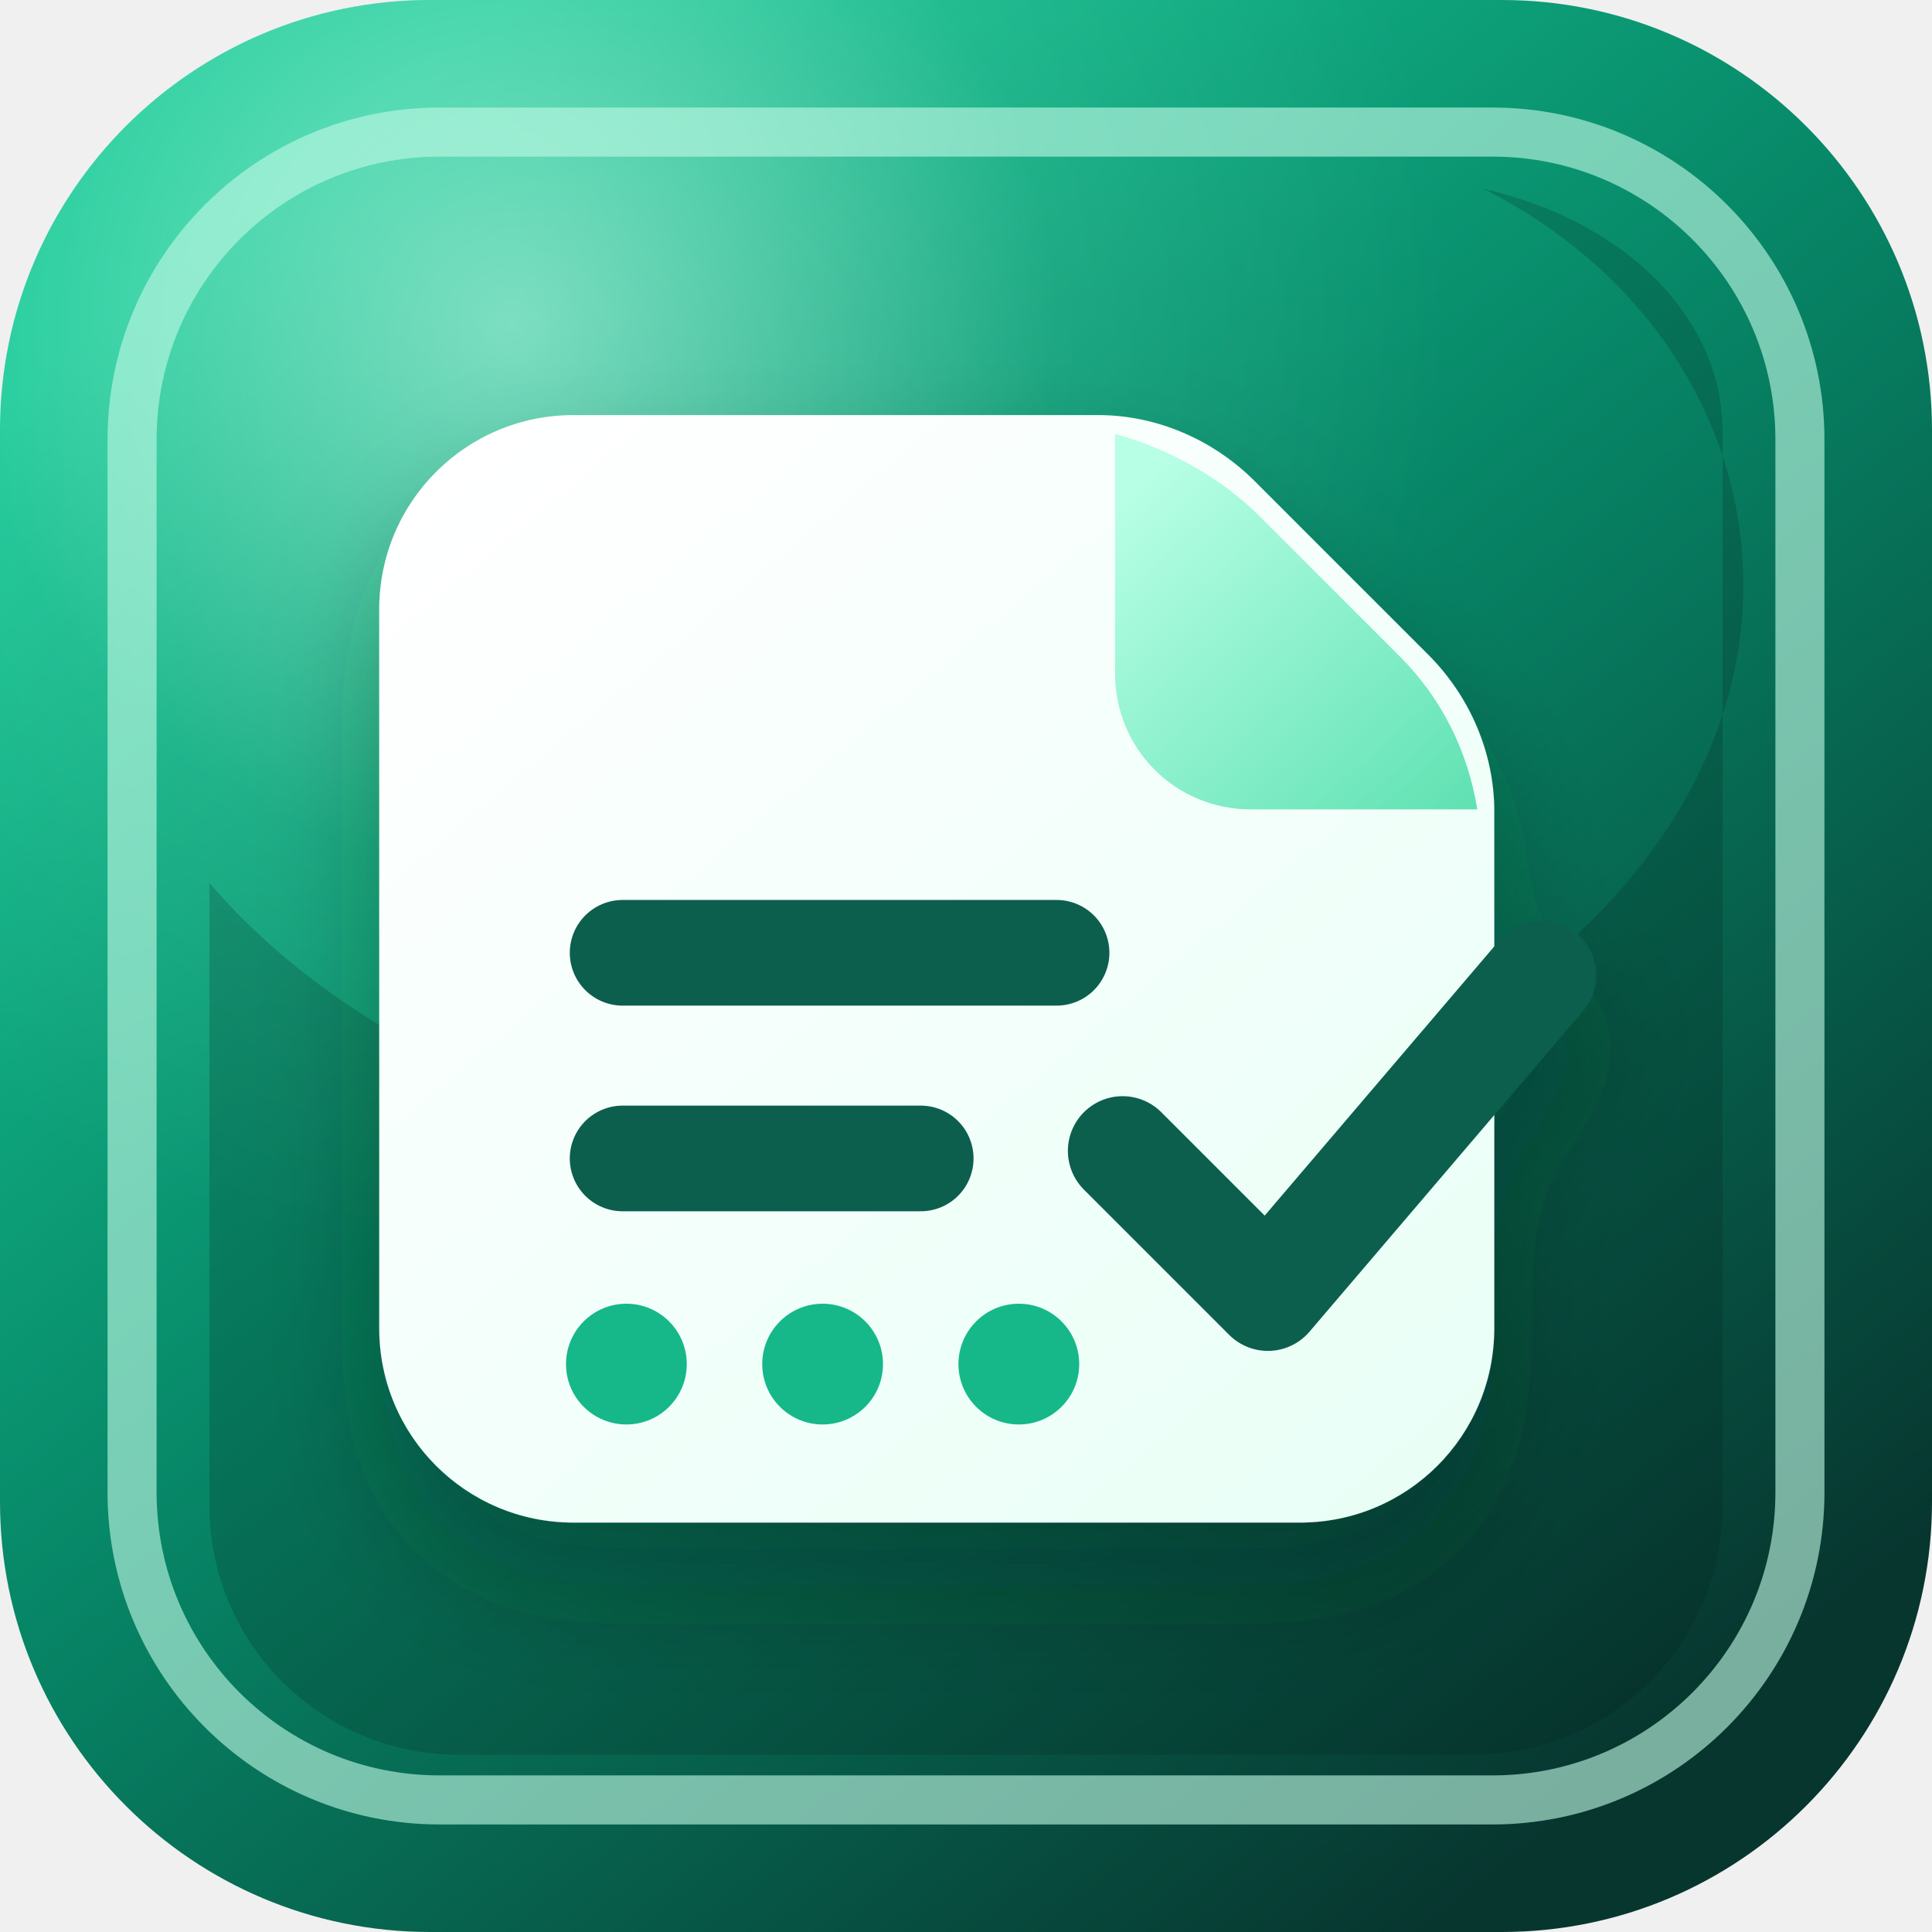
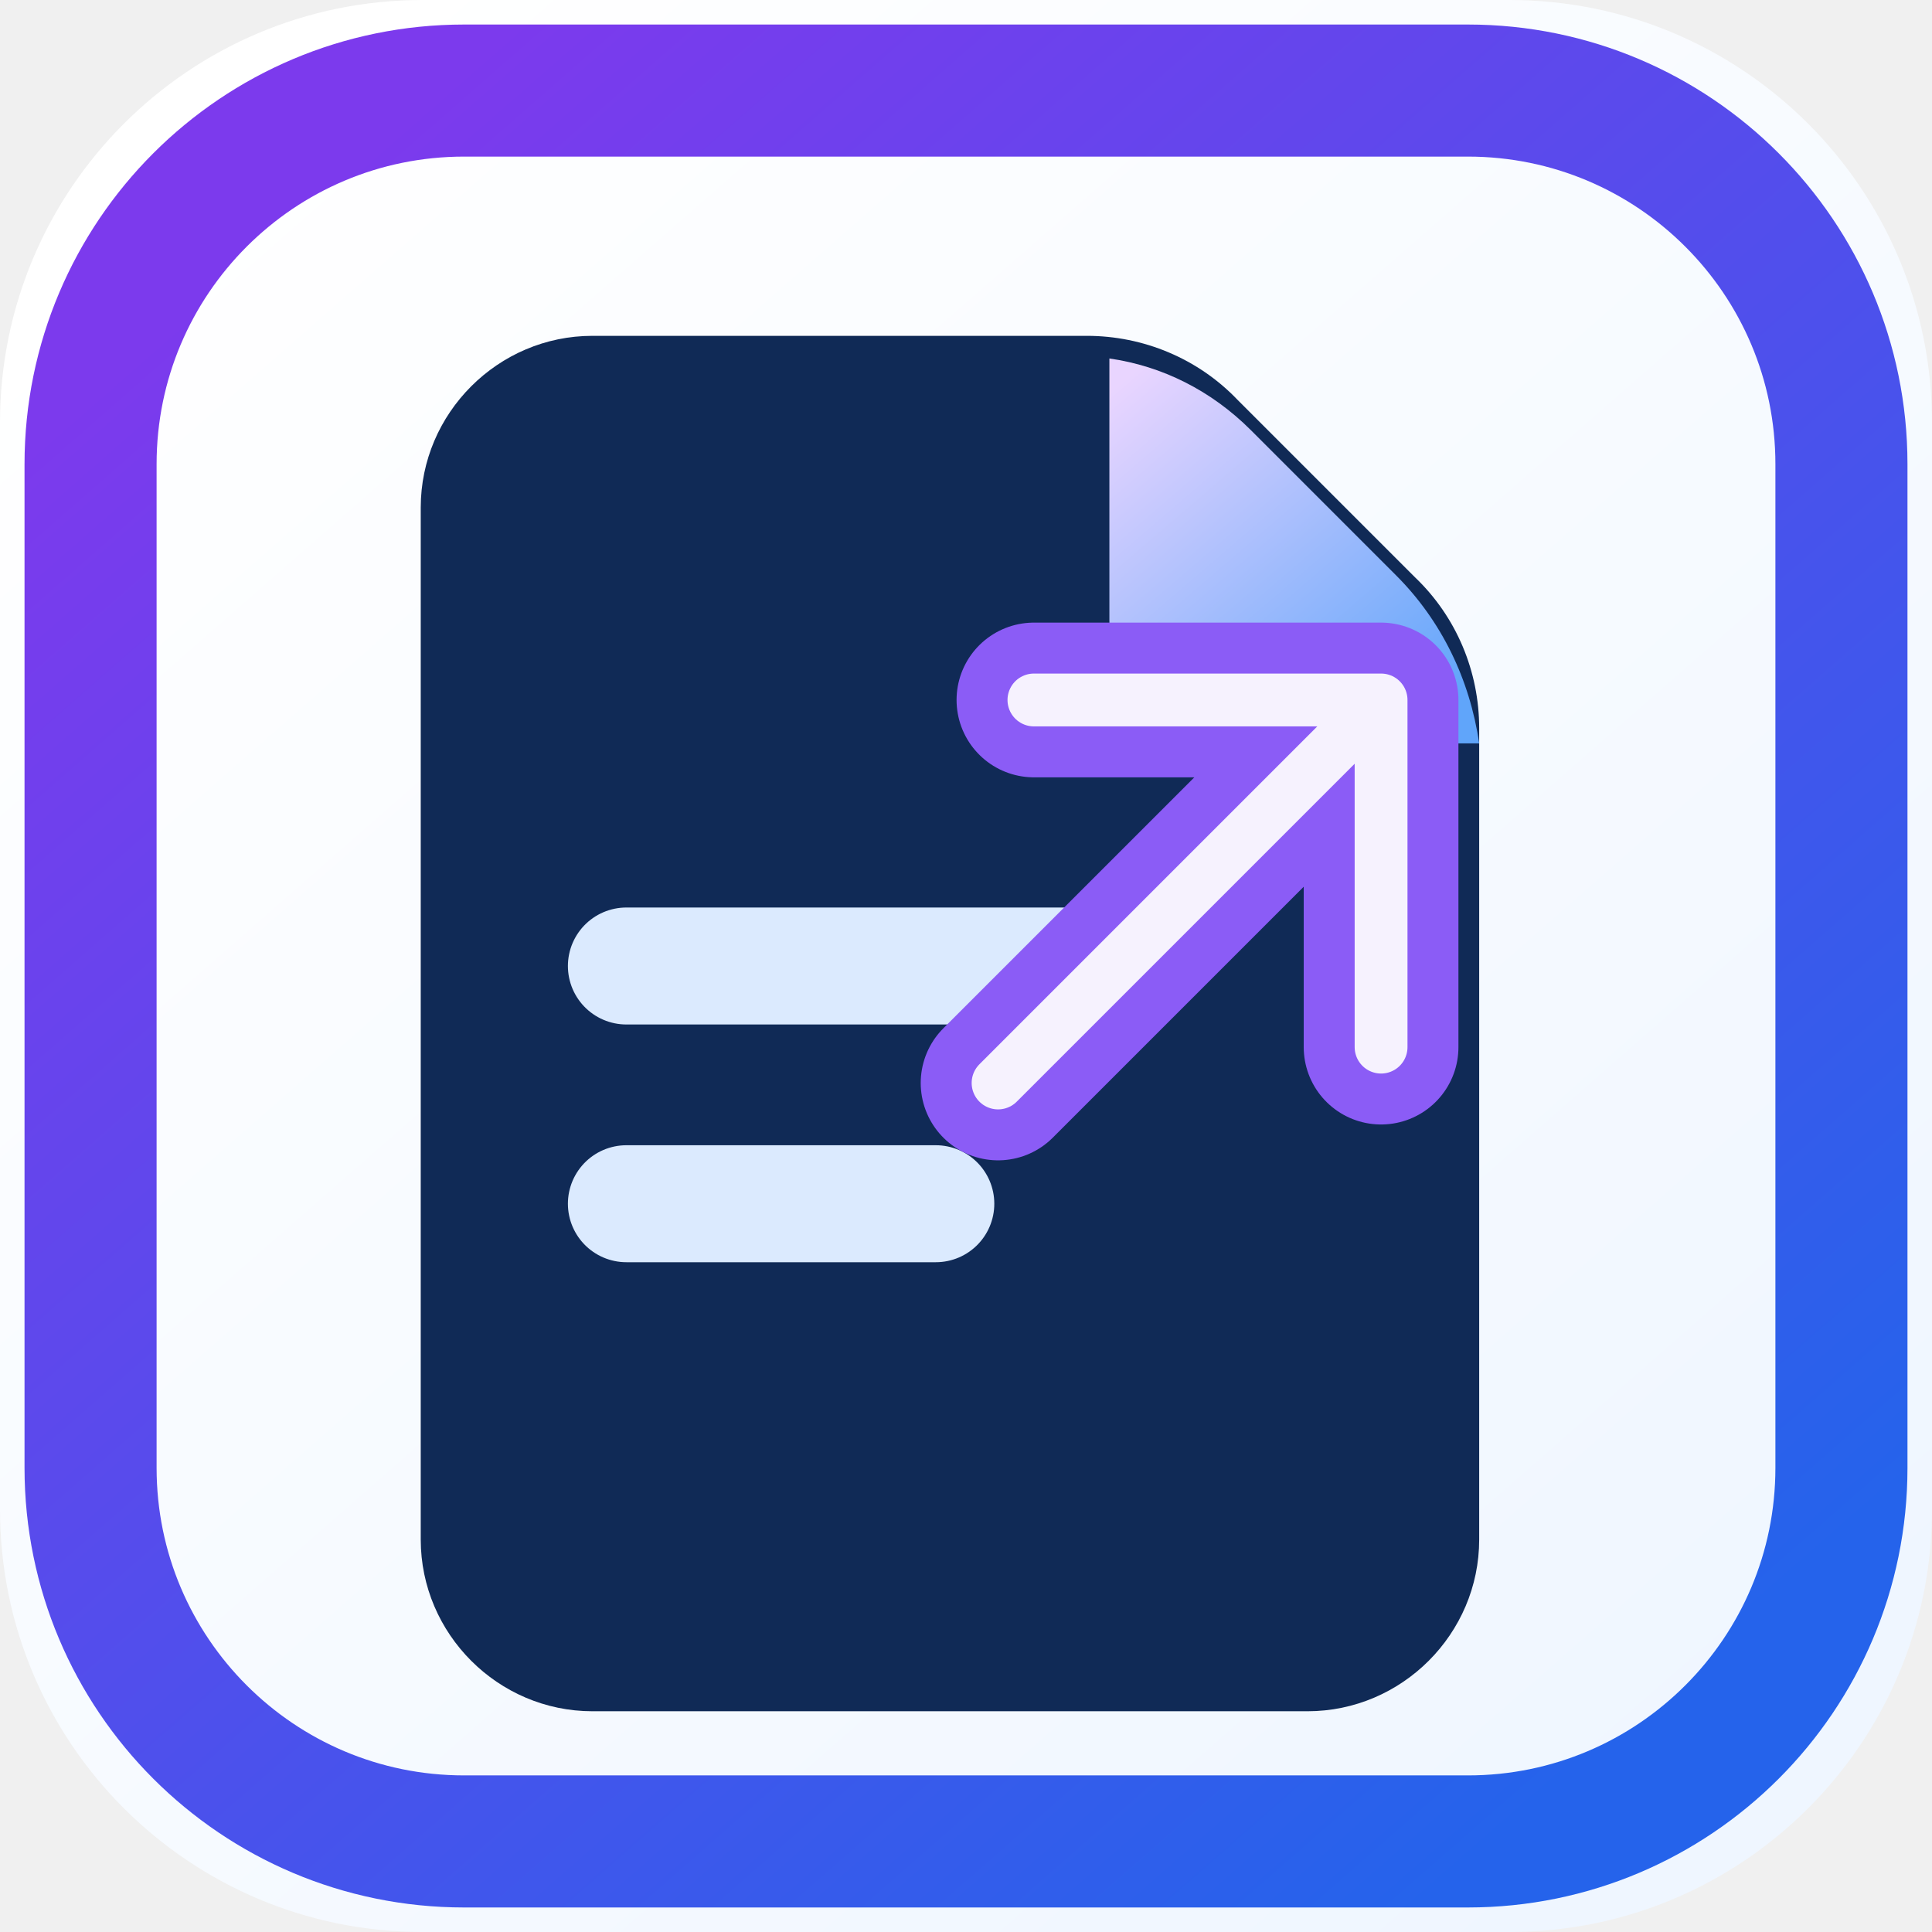
<svg xmlns="http://www.w3.org/2000/svg" viewBox="0 0 1024 1024" role="img" aria-labelledby="title desc">
  <defs>
-     <linearGradient id="bg" x1="168" y1="80" x2="856" y2="944" gradientUnits="userSpaceOnUse">
-       <stop offset="0" stop-color="#17c996" />
-       <stop offset="0.46" stop-color="#078767" />
-       <stop offset="1" stop-color="#07362f" />
+     <linearGradient id="tile" x1="120" y1="64" x2="904" y2="960" gradientUnits="userSpaceOnUse">
+       <stop offset="0" stop-color="#ffffff" />
+       <stop offset="1" stop-color="#eff6ff" />
    </linearGradient>
-     <radialGradient id="glow" cx="0" cy="0" r="1" gradientTransform="matrix(500 0 0 500 270 170)" gradientUnits="userSpaceOnUse">
-       <stop offset="0" stop-color="#d7fff0" stop-opacity="0.54" />
-       <stop offset="0.58" stop-color="#d7fff0" stop-opacity="0.08" />
-       <stop offset="1" stop-color="#d7fff0" stop-opacity="0" />
-     </radialGradient>
-     <linearGradient id="paper" x1="252" y1="235" x2="744" y2="821" gradientUnits="userSpaceOnUse">
-       <stop offset="0" stop-color="#ffffff" />
-       <stop offset="1" stop-color="#e8fff6" />
+     <linearGradient id="edge" x1="160" y1="110" x2="864" y2="914" gradientUnits="userSpaceOnUse">
+       <stop offset="0" stop-color="#7c3aed" />
+       <stop offset="1" stop-color="#2563eb" />
    </linearGradient>
-     <linearGradient id="fold" x1="590" y1="270" x2="762" y2="462" gradientUnits="userSpaceOnUse">
-       <stop offset="0" stop-color="#b7ffe5" />
-       <stop offset="1" stop-color="#5be0b0" />
+     <linearGradient id="fold" x1="572" y1="222" x2="730" y2="406" gradientUnits="userSpaceOnUse">
+       <stop offset="0" stop-color="#e9d5ff" />
+       <stop offset="1" stop-color="#60a5fa" />
    </linearGradient>
-     <filter id="markShadow" x="136" y="160" width="760" height="760" color-interpolation-filters="sRGB" filterUnits="userSpaceOnUse">
-       <feDropShadow dx="0" dy="34" flood-color="#042d26" flood-opacity="0.28" stdDeviation="30" />
-     </filter>
  </defs>
-   <rect width="1024" height="1024" rx="228" fill="url(#bg)" />
-   <rect width="1024" height="1024" rx="228" fill="url(#glow)" />
-   <path fill="#041f1c" fill-opacity="0.2" d="M786 100c86 43 138 123 138 210 0 170-196 308-438 308-159 0-298-60-375-150v330c0 73 59 132 132 132h538c73 0 132-59 132-132V229c0-61-52-112-127-129Z" />
-   <g filter="url(#markShadow)">
-     <path fill="url(#paper)" d="M304 220h278c31 0 61 13 83 35l92 92c22 22 35 52 35 83v274c0 57-46 103-103 103H304c-57 0-103-46-103-103V323c0-57 46-103 103-103Z" />
-     <path fill="url(#fold)" d="M591 230v127c0 40 32 72 72 72h120c-5-31-19-59-41-81l-74-74c-21-21-48-36-77-44Z" />
-     <path fill="none" stroke="#075f4d" stroke-linecap="round" stroke-width="56" d="M330 505h230M330 614h158" />
-     <path fill="none" stroke="#075f4d" stroke-linecap="round" stroke-linejoin="round" stroke-width="58" d="m595 610 77 77 145-170" />
-     <circle cx="332" cy="723" r="32" fill="#13b889" />
-     <circle cx="436" cy="723" r="32" fill="#13b889" />
-     <circle cx="540" cy="723" r="32" fill="#13b889" />
-   </g>
-   <path fill="none" stroke="#bff8e3" stroke-opacity="0.62" stroke-width="26" d="M233 70h558c90 0 163 73 163 163v558c0 90-73 163-163 163H233c-90 0-163-73-163-163V233c0-90 73-163 163-163Z" />
+   <rect width="1024" height="1024" rx="224" fill="url(#tile)" />
+   <rect x="48" y="48" width="928" height="928" rx="198" fill="none" stroke="url(#edge)" stroke-width="70" />
+   <path fill="#102a56" d="M314 178h262c30 0 59 12 80 34l94 94c22 21 34 50 34 80v430c0 50-41 91-91 91H314c-50 0-91-41-91-91V269c0-50 41-91 91-91Z" />
+   <path fill="url(#fold)" d="M588 190v139c0 36 29 65 65 65h131c-5-34-20-65-44-89l-77-77c-21-21-47-34-75-38Z" />
+   <path fill="none" stroke="#dbeafe" stroke-linecap="round" stroke-width="62" d="M332 512h232M332 638h164" />
+   <path fill="none" stroke="#8b5cf6" stroke-linecap="round" stroke-linejoin="round" stroke-width="82" d="M548 371h184v184M732 371 529 574" />
+   <path fill="none" stroke="#ffffff" stroke-linecap="round" stroke-linejoin="round" stroke-opacity=".92" stroke-width="28" d="M548 371h184v184M732 371 529 574" />
</svg>
